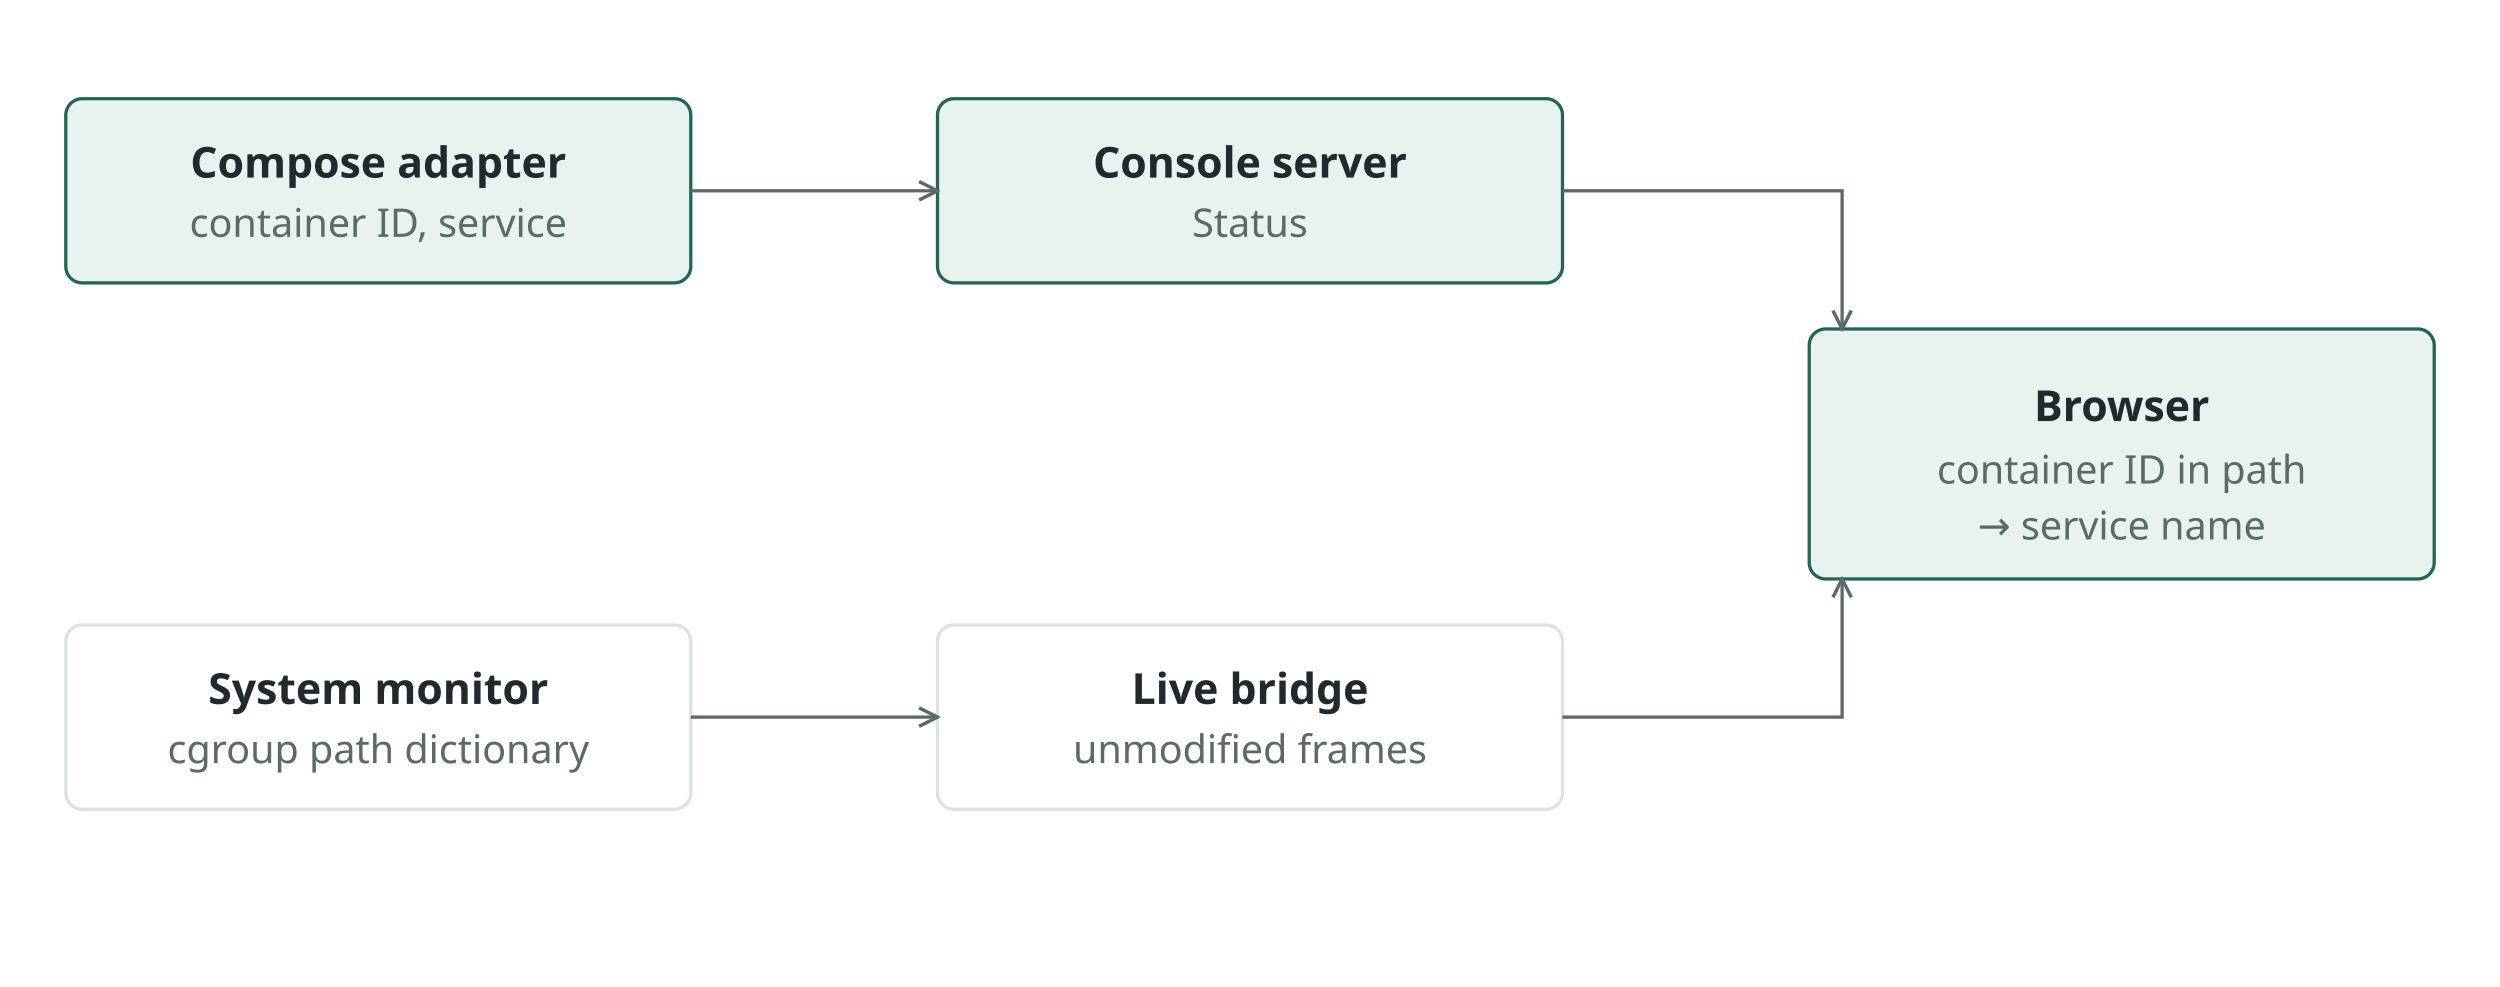
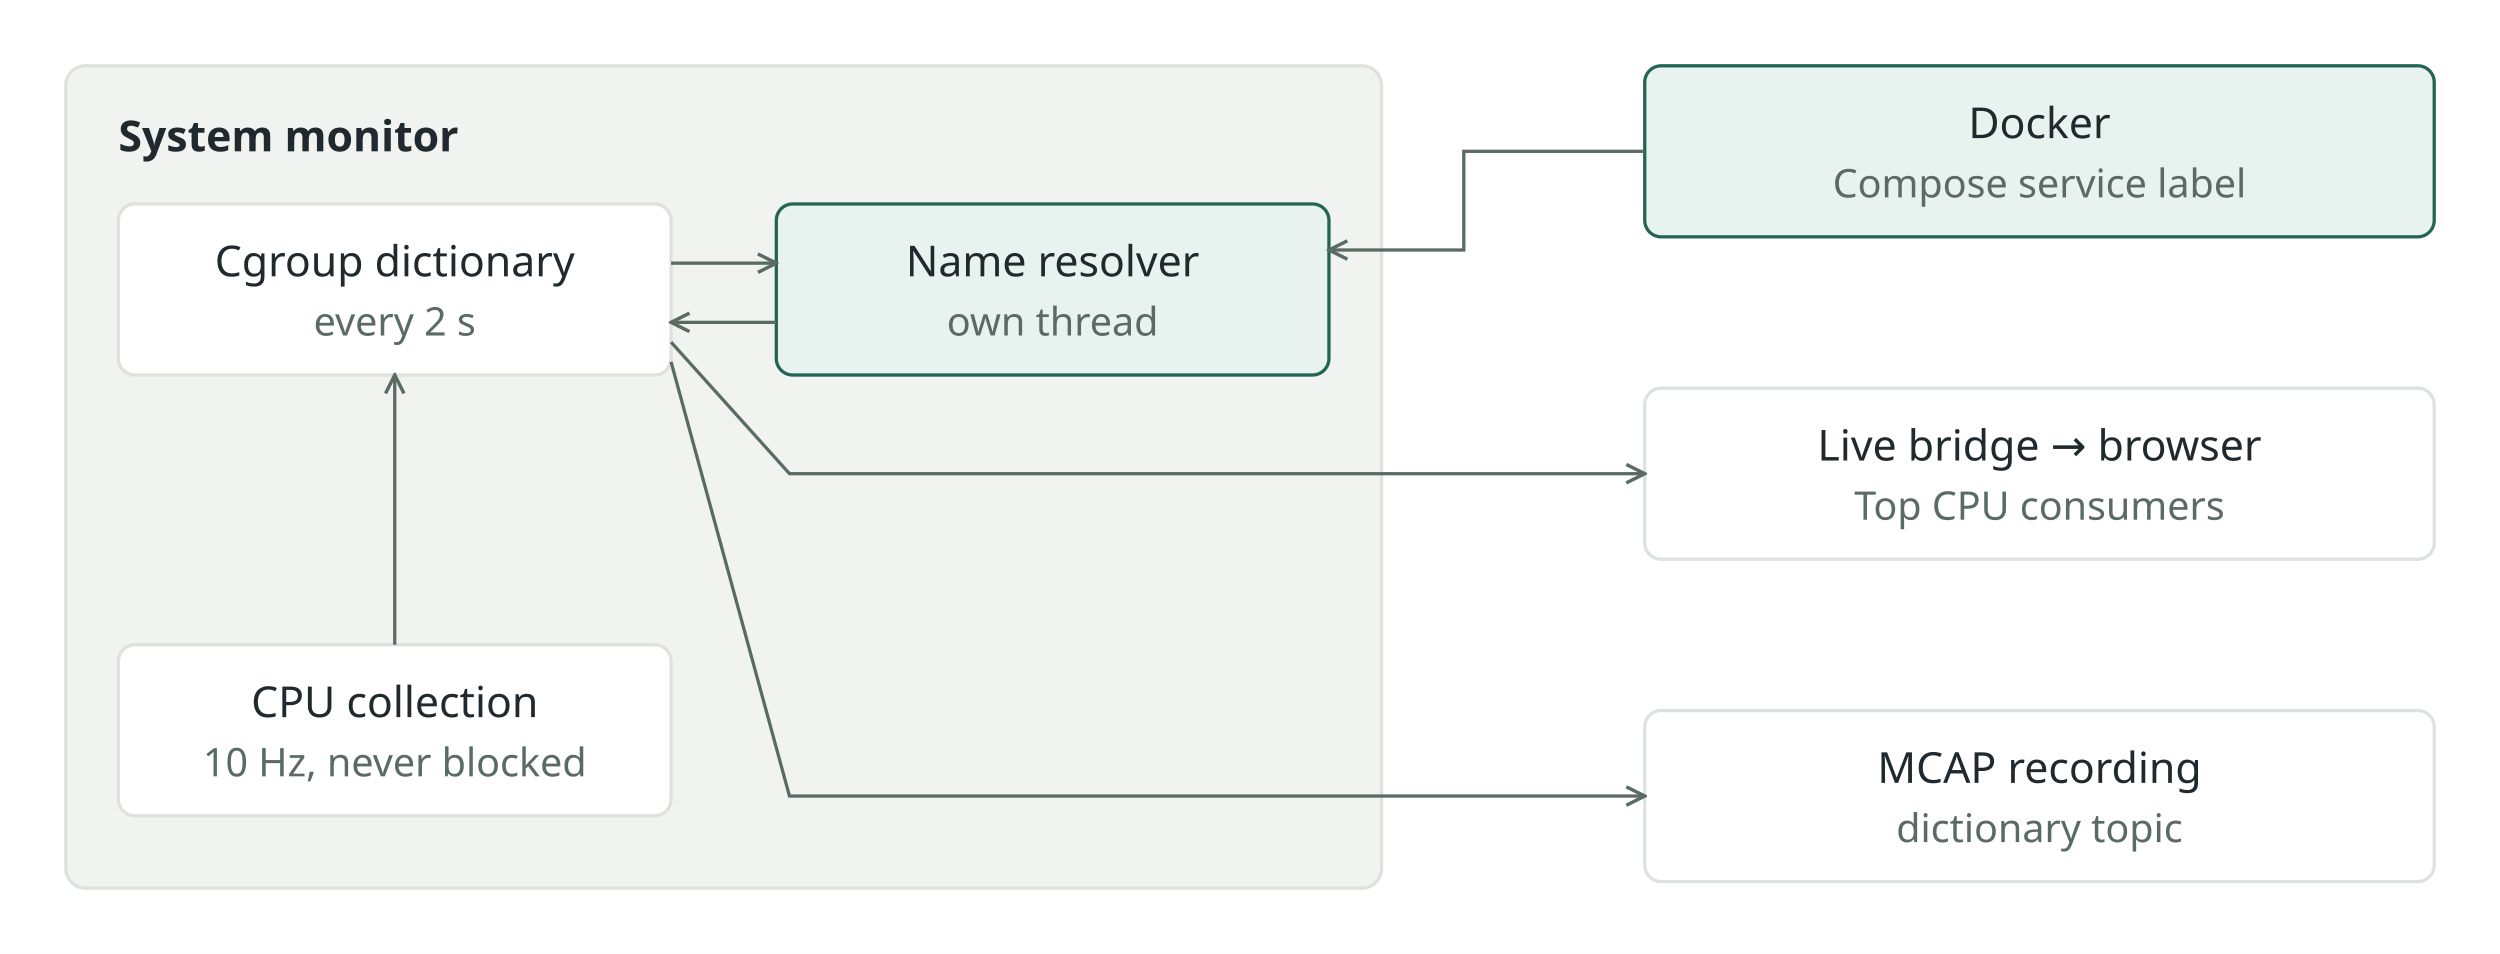
- <svg xmlns="http://www.w3.org/2000/svg" viewBox="0 0 760 300" role="img" font-family="system-ui,sans-serif" font-size="13">
-   <rect width="760" height="300" fill="#fff" />
+ <svg xmlns="http://www.w3.org/2000/svg" viewBox="0 0 760 290" role="img" font-family="system-ui,sans-serif" font-size="13">
+   <rect width="760" height="290" fill="#fff" />
  <defs>
    <marker id="a" viewBox="0 0 10 10" refX="9" refY="5" markerWidth="7" markerHeight="7" orient="auto-start-reverse">
      <path d="M1 1l8 4-8 4" fill="none" stroke="#596b64" stroke-width="1.5" />
    </marker>
  </defs>
-   <rect x="20" y="30" width="190" height="56" rx="5" fill="#e8f2ee" stroke="#236457" />
-   <text x="115" y="54" text-anchor="middle" fill="#202a2e" font-weight="600">Compose adapter</text>
-   <text x="115" y="72" text-anchor="middle" fill="#596b64" font-size="12">container ID, service</text>
-   <rect x="285" y="30" width="190" height="56" rx="5" fill="#e8f2ee" stroke="#236457" />
-   <text x="380" y="54" text-anchor="middle" fill="#202a2e" font-weight="600">Console server</text>
-   <text x="380" y="72" text-anchor="middle" fill="#596b64" font-size="12">Status</text>
-   <rect x="20" y="190" width="190" height="56" rx="5" fill="#fff" stroke="#dde2df" />
-   <text x="115" y="214" text-anchor="middle" fill="#202a2e" font-weight="600">System monitor</text>
-   <text x="115" y="232" text-anchor="middle" fill="#596b64" font-size="12">cgroup path dictionary</text>
-   <rect x="285" y="190" width="190" height="56" rx="5" fill="#fff" stroke="#dde2df" />
-   <text x="380" y="214" text-anchor="middle" fill="#202a2e" font-weight="600">Live bridge</text>
-   <text x="380" y="232" text-anchor="middle" fill="#596b64" font-size="12">unmodified frames</text>
-   <rect x="550" y="100" width="190" height="76" rx="5" fill="#e8f2ee" stroke="#236457" />
-   <text x="645" y="128" text-anchor="middle" fill="#202a2e" font-weight="600">Browser</text>
-   <text x="645" y="147" text-anchor="middle" fill="#596b64" font-size="12">container ID in path</text>
-   <text x="645" y="164" text-anchor="middle" fill="#596b64" font-size="12">→ service name</text>
-   <path d="M210 58H285" fill="none" stroke="#596b64" marker-end="url(#a)" />
-   <path d="M475 58H560V100" fill="none" stroke="#596b64" marker-end="url(#a)" />
-   <path d="M210 218H285" fill="none" stroke="#596b64" marker-end="url(#a)" />
-   <path d="M475 218H560V176" fill="none" stroke="#596b64" marker-end="url(#a)" />
+   <rect x="20" y="20" width="400" height="250" rx="6" fill="#f0f3f0" stroke="#dde2df" />
+   <text x="36" y="46" font-weight="600" fill="#202a2e">System monitor</text>
+   <rect x="36" y="62" width="168" height="52" rx="5" fill="#fff" stroke="#dde2df" />
+   <text x="120" y="84" text-anchor="middle" fill="#202a2e">Cgroup dictionary</text>
+   <text x="120" y="102" text-anchor="middle" fill="#596b64" font-size="12">every 2 s</text>
+   <rect x="236" y="62" width="168" height="52" rx="5" fill="#e8f2ee" stroke="#236457" />
+   <text x="320" y="84" text-anchor="middle" fill="#202a2e">Name resolver</text>
+   <text x="320" y="102" text-anchor="middle" fill="#596b64" font-size="12">own thread</text>
+   <rect x="36" y="196" width="168" height="52" rx="5" fill="#fff" stroke="#dde2df" />
+   <text x="120" y="218" text-anchor="middle" fill="#202a2e">CPU collection</text>
+   <text x="120" y="236" text-anchor="middle" fill="#596b64" font-size="12">10 Hz, never blocked</text>
+   <path d="M204 80H236" fill="none" stroke="#596b64" marker-end="url(#a)" />
+   <path d="M236 98H204" fill="none" stroke="#596b64" marker-end="url(#a)" />
+   <path d="M120 196V114" fill="none" stroke="#596b64" marker-end="url(#a)" />
+   <rect x="500" y="20" width="240" height="52" rx="5" fill="#e8f2ee" stroke="#236457" />
+   <text x="620" y="42" text-anchor="middle" fill="#202a2e">Docker</text>
+   <text x="620" y="60" text-anchor="middle" fill="#596b64" font-size="12">Compose service label</text>
+   <rect x="500" y="118" width="240" height="52" rx="5" fill="#fff" stroke="#dde2df" />
+   <text x="620" y="140" text-anchor="middle" fill="#202a2e">Live bridge → browser</text>
+   <text x="620" y="158" text-anchor="middle" fill="#596b64" font-size="12">Top CPU consumers</text>
+   <rect x="500" y="216" width="240" height="52" rx="5" fill="#fff" stroke="#dde2df" />
+   <text x="620" y="238" text-anchor="middle" fill="#202a2e">MCAP recording</text>
+   <text x="620" y="256" text-anchor="middle" fill="#596b64" font-size="12">dictionary topic</text>
+   <path d="M500 46H445V76H404" fill="none" stroke="#596b64" marker-end="url(#a)" />
+   <path d="M204 104L240 144H500" fill="none" stroke="#596b64" marker-end="url(#a)" />
+   <path d="M204 110L240 242H500" fill="none" stroke="#596b64" marker-end="url(#a)" />
</svg>
